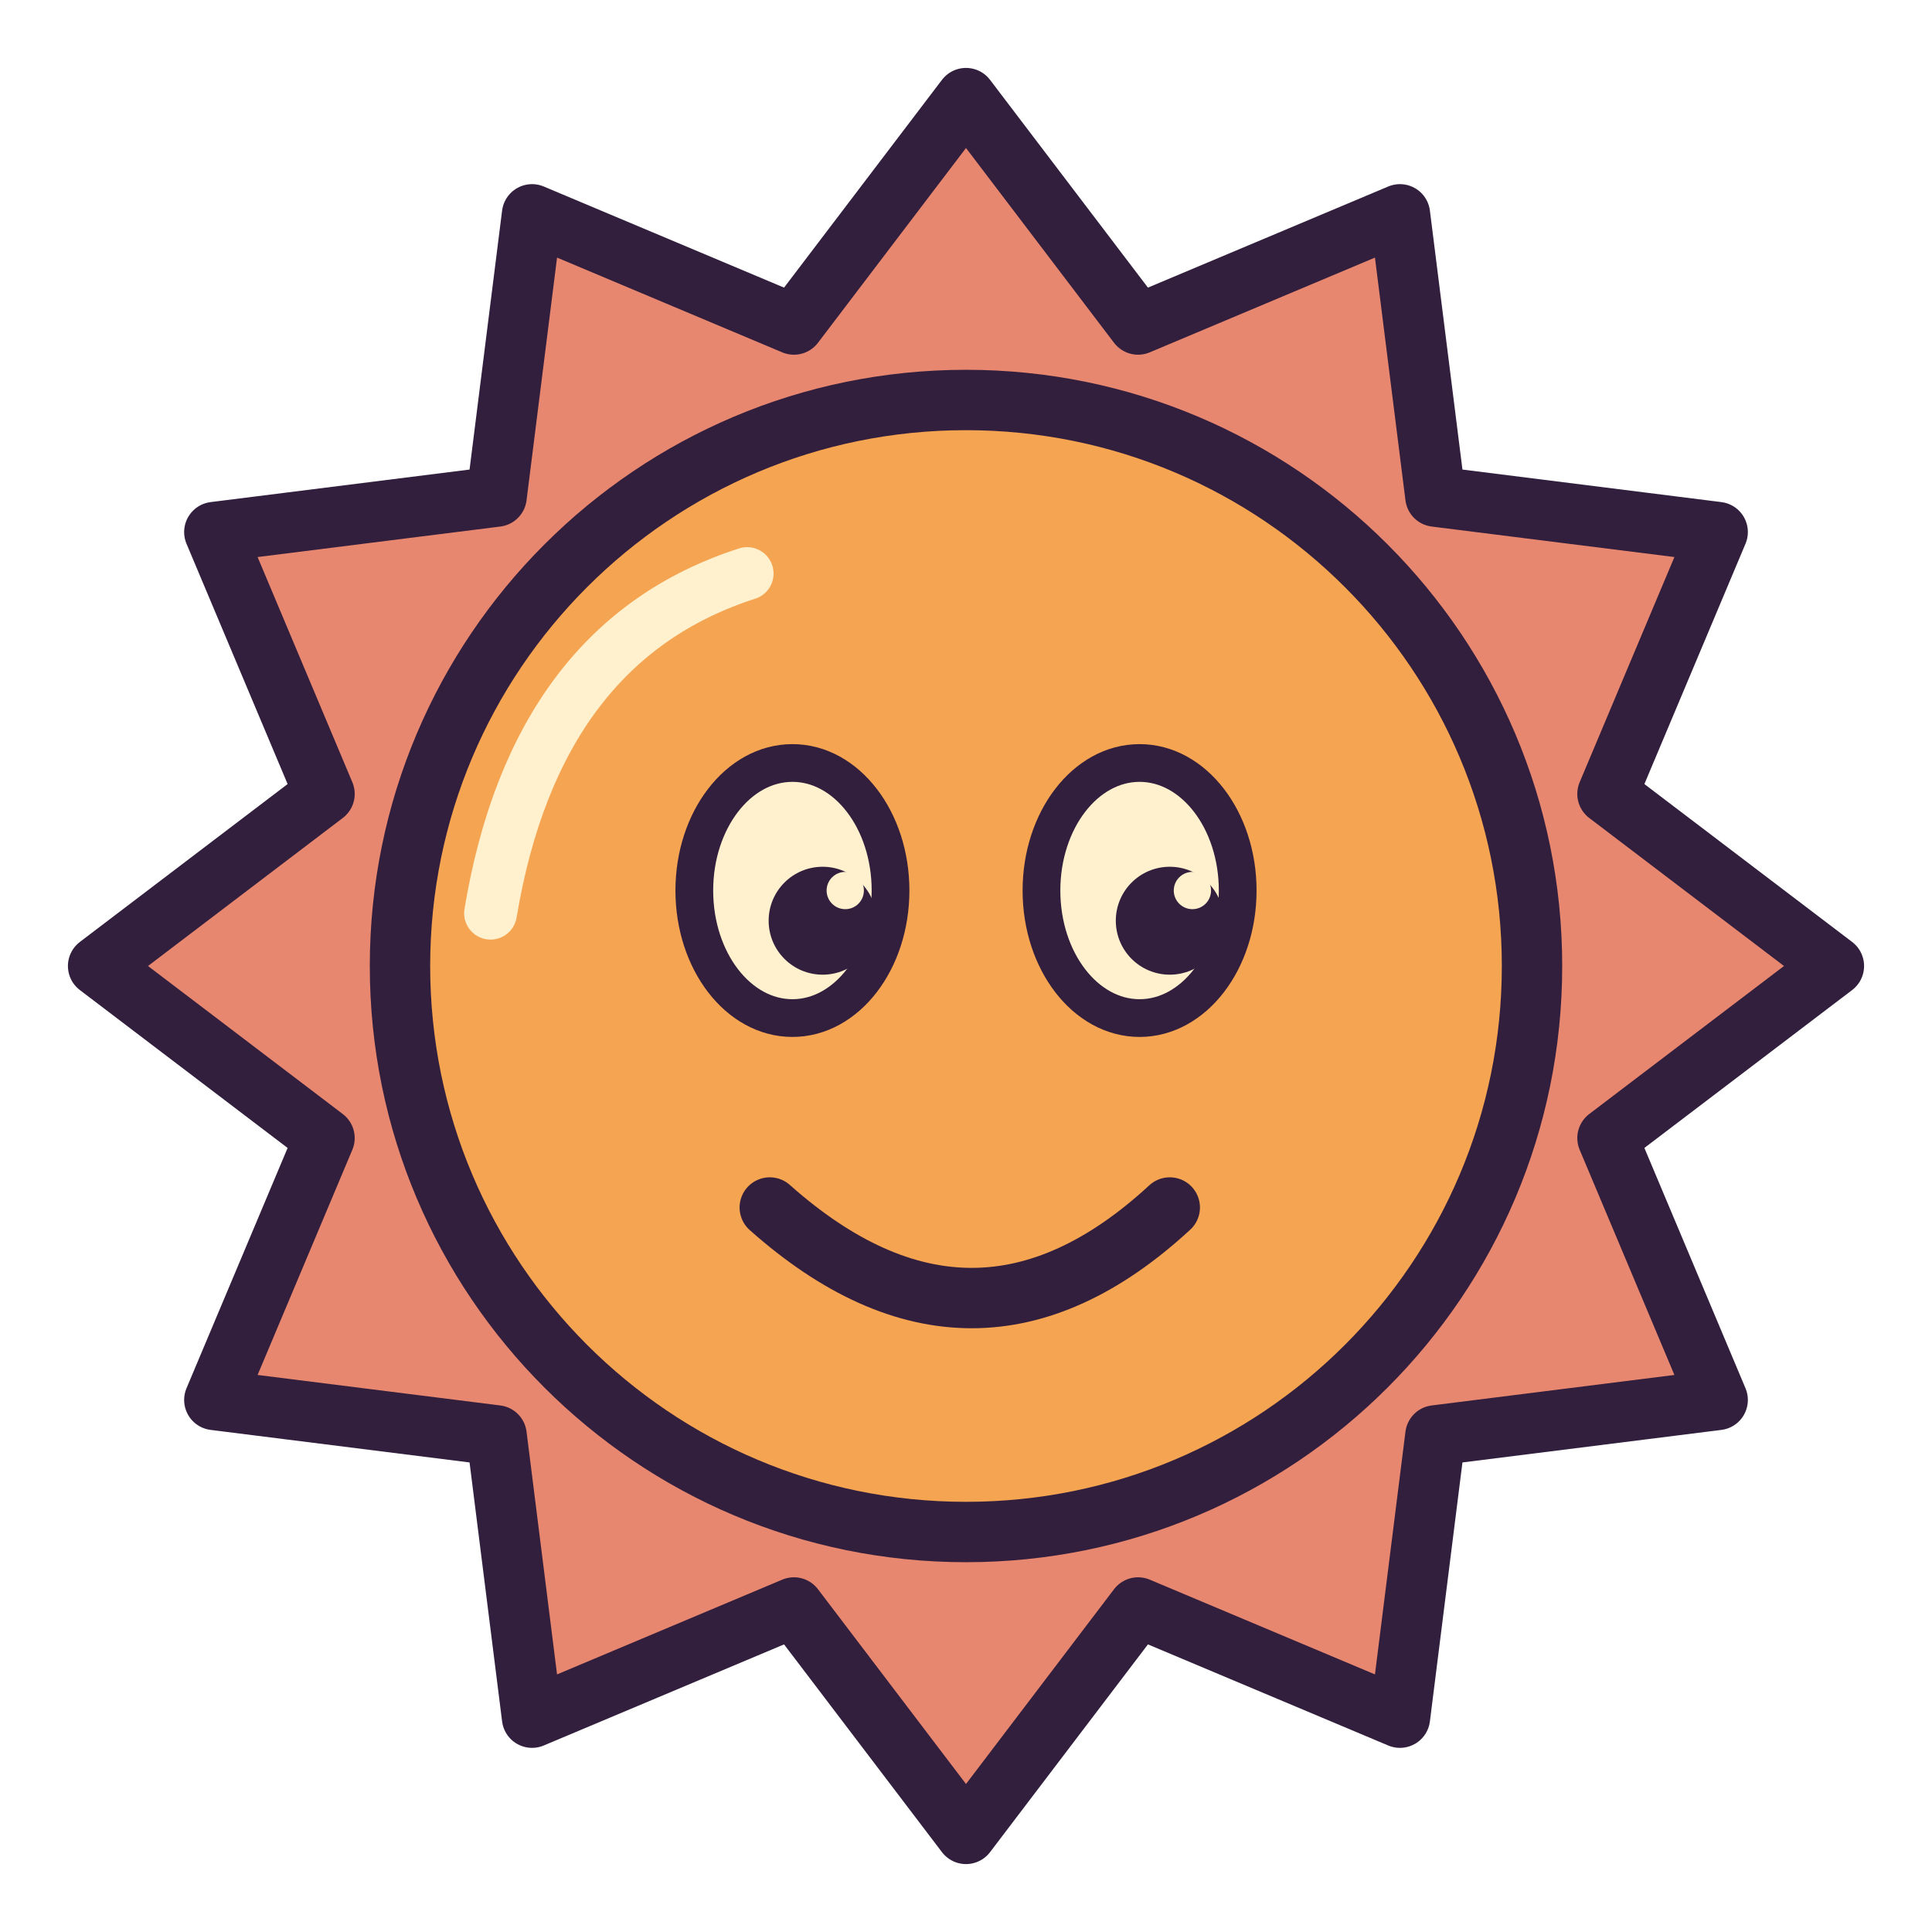
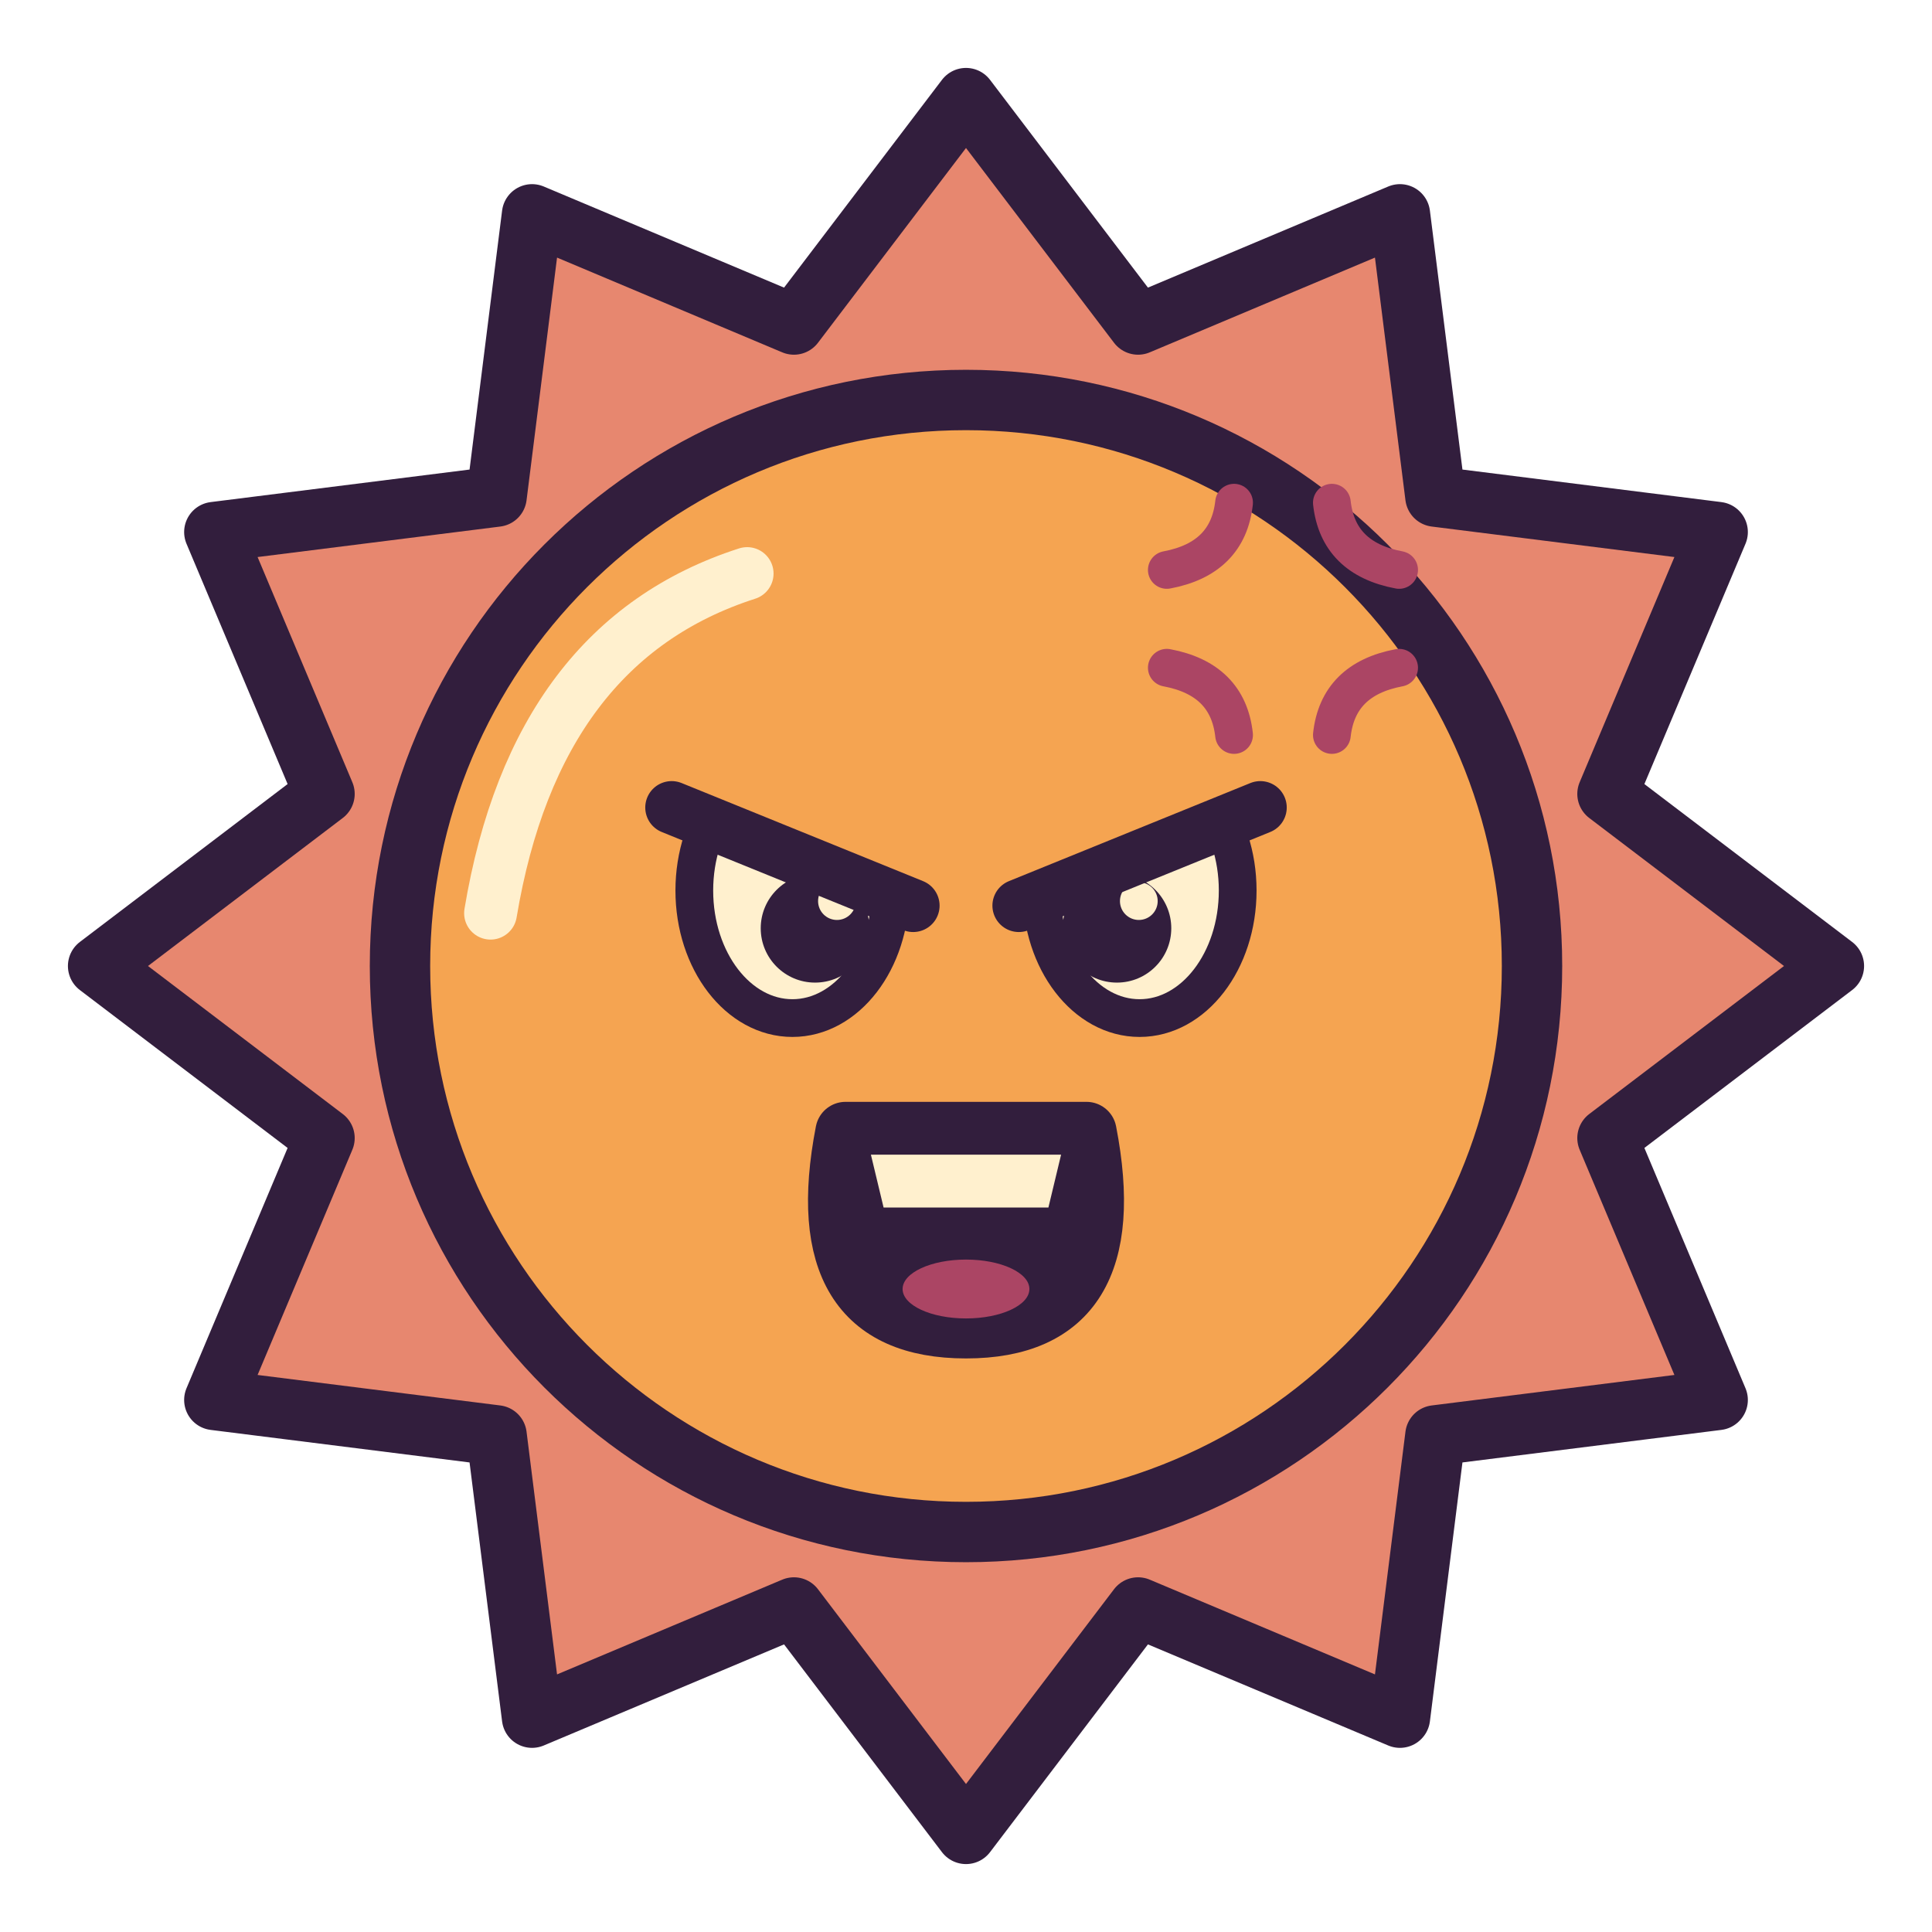
<svg xmlns="http://www.w3.org/2000/svg" width="256" height="256" viewBox="0 0 256 256">
  <g stroke="#321E3D" stroke-width="8" stroke-linecap="round" stroke-linejoin="round">
    <polygon points="243.0,128.0 213.0,150.8 227.6,185.5 190.2,190.2 185.5,227.6 150.8,213.0 128.0,243.0 105.2,213.0 70.5,227.6 65.8,190.2 28.4,185.5 43.0,150.8 13.0,128.0 43.0,105.2 28.4,70.5 65.8,65.8 70.5,28.4 105.2,43.0 128.0,13.0 150.8,43.0 185.5,28.4 190.2,65.8 227.6,70.5 213.0,105.2" fill="#E7876F" />
    <circle cx="128" cy="128" r="75" fill="#F5A451" />
+     <path d="M 65 121 Q 71 85 99 76" fill="none" stroke="#FFF0CE" stroke-width="7" />
    <ellipse cx="105" cy="118" rx="13" ry="16.9" fill="#FFF0CE" stroke-width="5" />
-     <circle cx="109" cy="122" r="7.15" fill="#321E3D" stroke="none" />
-     <circle cx="112" cy="118" r="2.47" fill="#FFF0CE" stroke="none" />
+     <circle cx="108" cy="123" r="7.2" fill="#321E3D" stroke="none" />
+     <circle cx="110.9" cy="119.4" r="2.5" fill="#FFF0CE" stroke="none" />
+     <path d="M 87 94.1 L 123 94.1 L 123 121 L 87 108 Z" fill="#F5A451" stroke="none" />
+     <path d="M 89 107 L 121 120" fill="none" stroke-width="7" />
    <ellipse cx="151" cy="118" rx="13" ry="16.9" fill="#FFF0CE" stroke-width="5" />
-     <circle cx="155" cy="122" r="7.15" fill="#321E3D" stroke="none" />
-     <circle cx="158" cy="118" r="2.47" fill="#FFF0CE" stroke="none" />
-     <path d="M 102 160 Q 129 184 155 160" fill="none" />
-     <path d="M 65 121 Q 71 85 99 76" fill="none" stroke="#FFF0CE" stroke-width="7" />
+     <circle cx="148" cy="123" r="7.2" fill="#321E3D" stroke="none" />
+     <circle cx="150.9" cy="119.4" r="2.5" fill="#FFF0CE" stroke="none" />
+     <path d="M 133 94.1 L 169 94.1 L 169 108 L 133 121 Z" fill="#F5A451" stroke="none" />
+     <path d="M 135 120 L 167 107" fill="none" stroke-width="7" />
+     <path d="M 112.04 150.0 L 143.96 150.0 Q 149.0 176.0 128 176.0 Q 107.0 176.0 112.04 150.0 Z" fill="#321E3D" />
+     <path d="M 115.4 153.0 L 140.6 153.0 L 138.92 160.0 L 117.08 160.0 Z" fill="#FFF0CE" stroke="none" />
+     <ellipse cx="128" cy="170.8" rx="8.4" ry="3.9" fill="#AB4564" stroke="none" />
+     <path d="M 163.52 66.61 Q 162.71 74.0 154.61 75.52" fill="none" stroke="#AB4564" stroke-width="5" />
+     <path d="M 176.48 66.61 Q 177.29 74.0 185.39 75.52" fill="none" stroke="#AB4564" stroke-width="5" />
+     <path d="M 176.48 97.39 Q 177.29 90.0 185.39 88.48" fill="none" stroke="#AB4564" stroke-width="5" />
+     <path d="M 163.52 97.39 Q 162.71 90.0 154.61 88.48" fill="none" stroke="#AB4564" stroke-width="5" />
  </g>
</svg>
